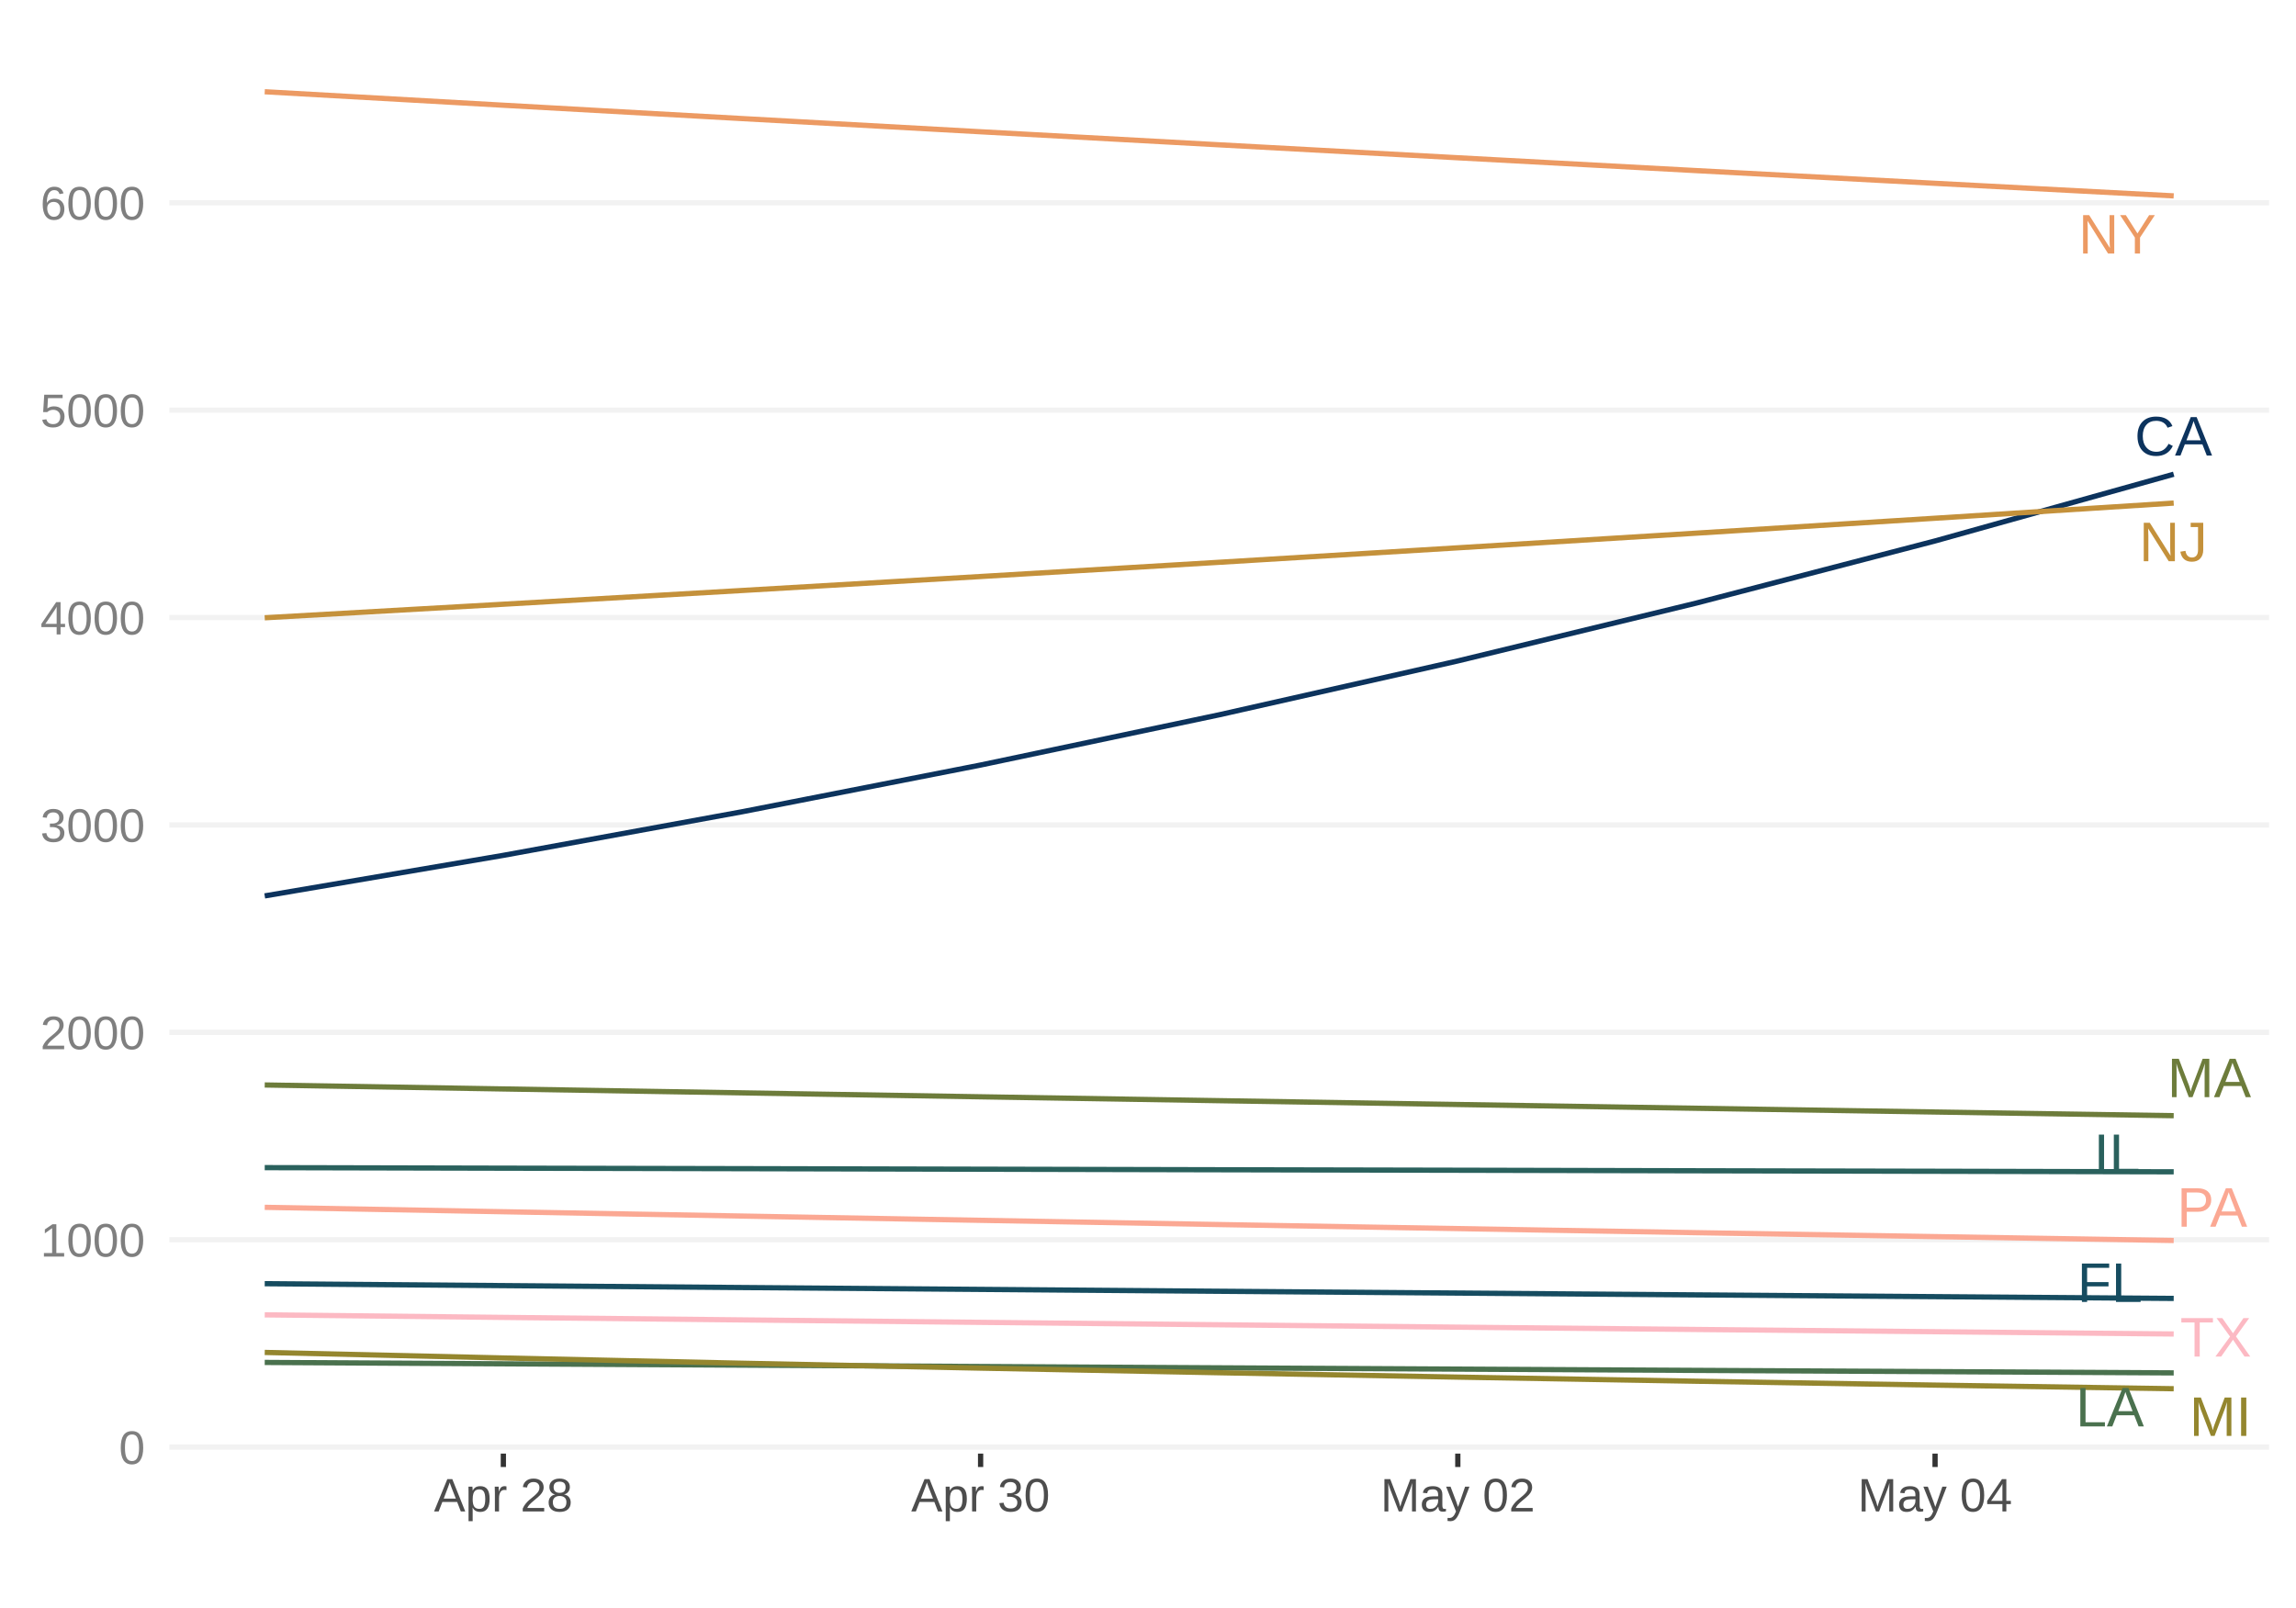
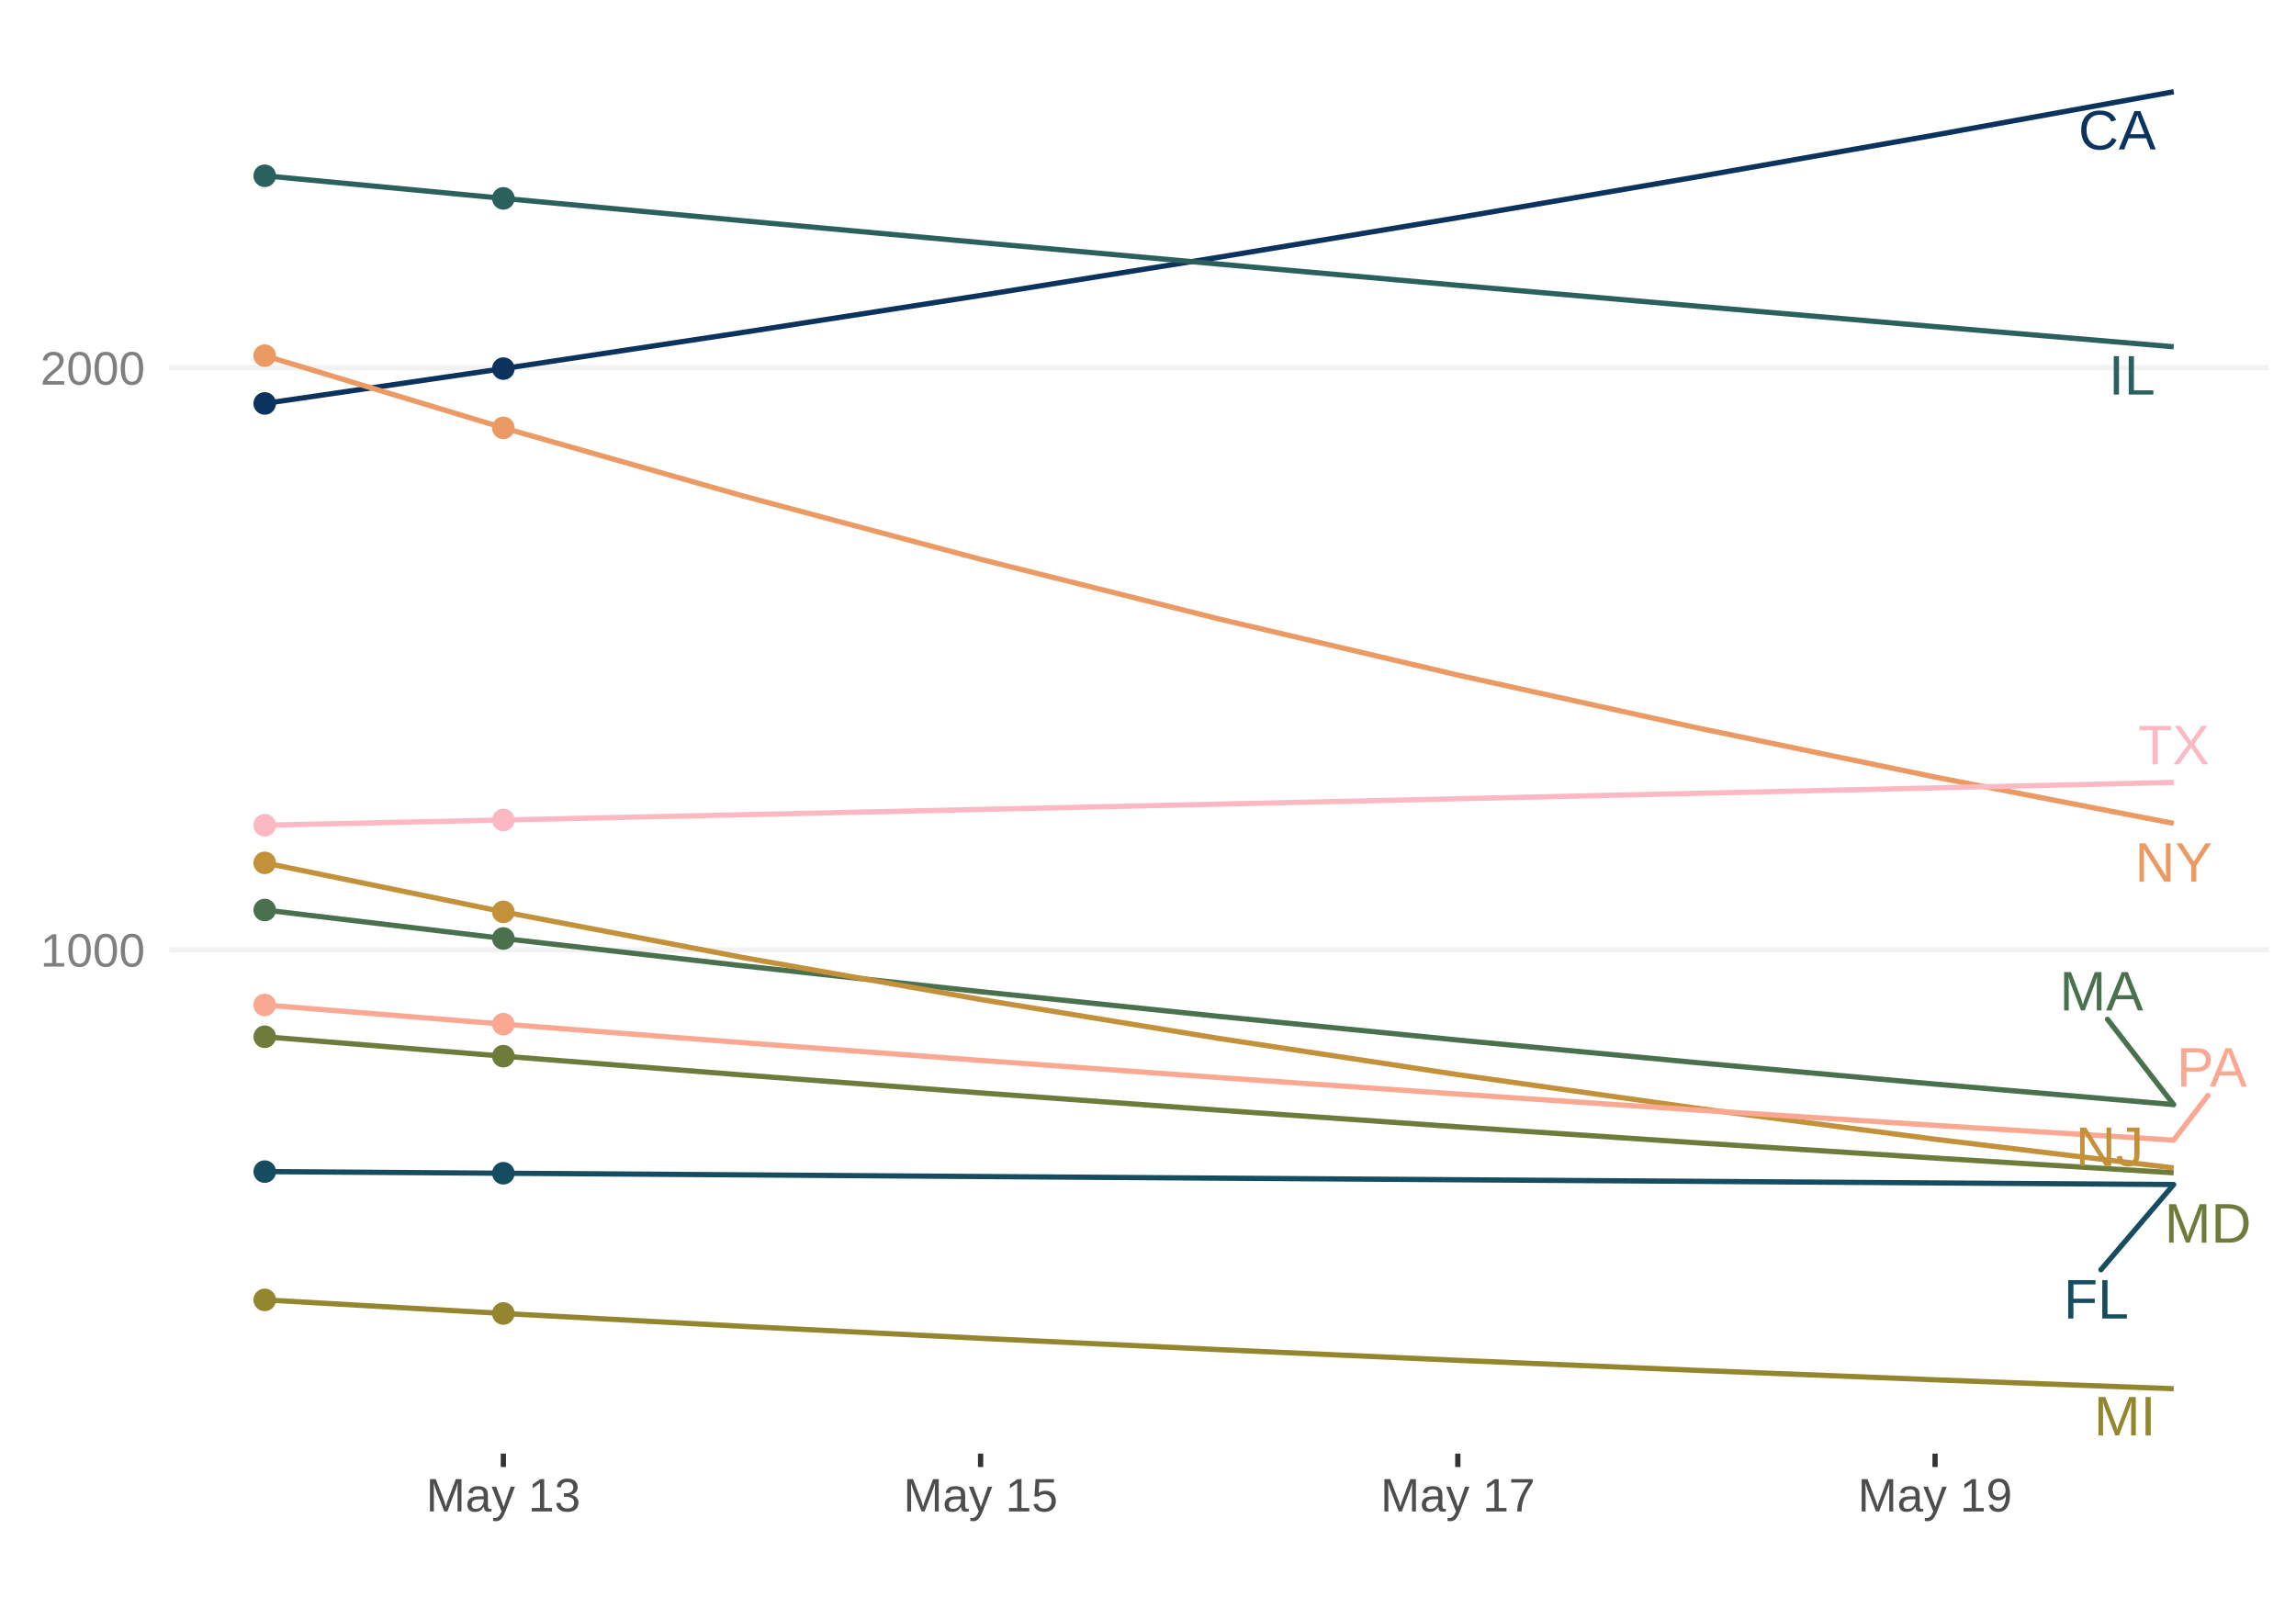
<svg xmlns="http://www.w3.org/2000/svg" viewBox="0 0 468.00 327.60">
  <defs>
    <style type="text/css">
    line, polyline, polygon, path, rect, circle {
      fill: none;
      stroke: #000000;
      stroke-linecap: round;
      stroke-linejoin: round;
      stroke-miterlimit: 10.00;
    }
  </style>
  </defs>
  <rect width="100%" height="100%" style="stroke: none; fill: none;" />
  <rect x="0.00" y="0.00" width="468.00" height="327.60" style="stroke-width: 1.07; stroke: none;" />
  <defs>
    <clipPath id="cpMzQuNTF8NDYyLjUyfDI5Ni4zMXw1LjQ4">
      <rect x="34.51" y="5.48" width="428.01" height="290.83" />
    </clipPath>
  </defs>
-   <polyline points="34.51,294.99 462.52,294.99 " style="stroke-width: 1.07; stroke: #000000; stroke-opacity: 0.051; stroke-linecap: butt;" clip-path="url(#cpMzQuNTF8NDYyLjUyfDI5Ni4zMXw1LjQ4)" />
-   <polyline points="34.51,252.72 462.52,252.72 " style="stroke-width: 1.07; stroke: #000000; stroke-opacity: 0.051; stroke-linecap: butt;" clip-path="url(#cpMzQuNTF8NDYyLjUyfDI5Ni4zMXw1LjQ4)" />
-   <polyline points="34.51,210.44 462.52,210.44 " style="stroke-width: 1.07; stroke: #000000; stroke-opacity: 0.051; stroke-linecap: butt;" clip-path="url(#cpMzQuNTF8NDYyLjUyfDI5Ni4zMXw1LjQ4)" />
-   <polyline points="34.51,168.17 462.52,168.17 " style="stroke-width: 1.07; stroke: #000000; stroke-opacity: 0.051; stroke-linecap: butt;" clip-path="url(#cpMzQuNTF8NDYyLjUyfDI5Ni4zMXw1LjQ4)" />
-   <polyline points="34.51,125.89 462.52,125.89 " style="stroke-width: 1.07; stroke: #000000; stroke-opacity: 0.051; stroke-linecap: butt;" clip-path="url(#cpMzQuNTF8NDYyLjUyfDI5Ni4zMXw1LjQ4)" />
-   <polyline points="34.51,83.61 462.52,83.61 " style="stroke-width: 1.07; stroke: #000000; stroke-opacity: 0.051; stroke-linecap: butt;" clip-path="url(#cpMzQuNTF8NDYyLjUyfDI5Ni4zMXw1LjQ4)" />
-   <polyline points="34.51,41.34 462.52,41.34 " style="stroke-width: 1.07; stroke: #000000; stroke-opacity: 0.051; stroke-linecap: butt;" clip-path="url(#cpMzQuNTF8NDYyLjUyfDI5Ni4zMXw1LjQ4)" />
-   <polyline points="53.96,182.63 102.60,174.36 151.24,165.48 199.88,155.95 248.51,145.71 297.15,134.73 345.79,122.93 394.43,110.27 443.07,96.67 " style="stroke-width: 1.07; stroke: #0C335D; stroke-linecap: butt;" clip-path="url(#cpMzQuNTF8NDYyLjUyfDI5Ni4zMXw1LjQ4)" />
-   <polyline points="53.96,261.68 102.60,262.07 151.24,262.46 199.88,262.84 248.51,263.22 297.15,263.59 345.79,263.96 394.43,264.32 443.07,264.68 " style="stroke-width: 1.07; stroke: #164C60; stroke-linecap: butt;" clip-path="url(#cpMzQuNTF8NDYyLjUyfDI5Ni4zMXw1LjQ4)" />
-   <polyline points="53.96,238.02 102.60,238.13 151.24,238.23 199.88,238.34 248.51,238.45 297.15,238.55 345.79,238.66 394.43,238.76 443.07,238.87 " style="stroke-width: 1.07; stroke: #2A615D; stroke-linecap: butt;" clip-path="url(#cpMzQuNTF8NDYyLjUyfDI5Ni4zMXw1LjQ4)" />
-   <polyline points="53.96,277.73 102.60,278.01 151.24,278.28 199.88,278.56 248.51,278.83 297.15,279.09 345.79,279.35 394.43,279.60 443.07,279.86 " style="stroke-width: 1.07; stroke: #4A714E; stroke-linecap: butt;" clip-path="url(#cpMzQuNTF8NDYyLjUyfDI5Ni4zMXw1LjQ4)" />
-   <polyline points="53.96,221.17 102.60,221.98 151.24,222.78 199.88,223.58 248.51,224.37 297.15,225.15 345.79,225.92 394.43,226.68 443.07,227.43 " style="stroke-width: 1.07; stroke: #6D7C3B; stroke-linecap: butt;" clip-path="url(#cpMzQuNTF8NDYyLjUyfDI5Ni4zMXw1LjQ4)" />
-   <polyline points="53.96,275.69 102.60,276.82 151.24,277.89 199.88,278.89 248.51,279.83 297.15,280.72 345.79,281.56 394.43,282.35 443.07,283.09 " style="stroke-width: 1.07; stroke: #94862E; stroke-linecap: butt;" clip-path="url(#cpMzQuNTF8NDYyLjUyfDI5Ni4zMXw1LjQ4)" />
-   <polyline points="53.96,125.93 102.60,123.17 151.24,120.37 199.88,117.52 248.51,114.62 297.15,111.67 345.79,108.68 394.43,105.64 443.07,102.55 " style="stroke-width: 1.07; stroke: #C4913B; stroke-linecap: butt;" clip-path="url(#cpMzQuNTF8NDYyLjUyfDI5Ni4zMXw1LjQ4)" />
-   <polyline points="53.96,18.70 102.60,21.45 151.24,24.17 199.88,26.86 248.51,29.52 297.15,32.16 345.79,34.78 394.43,37.37 443.07,39.93 " style="stroke-width: 1.07; stroke: #EC9A63; stroke-linecap: butt;" clip-path="url(#cpMzQuNTF8NDYyLjUyfDI5Ni4zMXw1LjQ4)" />
-   <polyline points="53.96,246.11 102.60,247.01 151.24,247.89 199.88,248.76 248.51,249.62 297.15,250.45 345.79,251.28 394.43,252.08 443.07,252.87 " style="stroke-width: 1.07; stroke: #FBA893; stroke-linecap: butt;" clip-path="url(#cpMzQuNTF8NDYyLjUyfDI5Ni4zMXw1LjQ4)" />
-   <polyline points="53.96,268.03 102.60,268.55 151.24,269.06 199.88,269.56 248.51,270.05 297.15,270.54 345.79,271.01 394.43,271.47 443.07,271.93 " style="stroke-width: 1.07; stroke: #FCB9C3; stroke-linecap: butt;" clip-path="url(#cpMzQuNTF8NDYyLjUyfDI5Ni4zMXw1LjQ4)" />
+   <polyline points="34.51,193.60 462.52,193.60 " style="stroke-width: 1.07; stroke: #000000; stroke-opacity: 0.051; stroke-linecap: butt;" clip-path="url(#cpMzQuNTF8NDYyLjUyfDI5Ni4zMXw1LjQ4)" />
+   <polyline points="34.51,74.97 462.52,74.97 " style="stroke-width: 1.07; stroke: #000000; stroke-opacity: 0.051; stroke-linecap: butt;" clip-path="url(#cpMzQuNTF8NDYyLjUyfDI5Ni4zMXw1LjQ4)" />
+   <polyline points="53.96,82.24 102.60,75.14 151.24,67.79 199.88,60.22 248.51,52.42 297.15,44.37 345.79,36.07 394.43,27.52 443.07,18.70 " style="stroke-width: 1.07; stroke: #0C335D; stroke-linecap: butt;" clip-path="url(#cpMzQuNTF8NDYyLjUyfDI5Ni4zMXw1LjQ4)" />
+   <polyline points="53.96,238.83 102.60,239.16 151.24,239.49 199.88,239.83 248.51,240.16 297.15,240.49 345.79,240.81 394.43,241.14 443.07,241.46 " style="stroke-width: 1.07; stroke: #164C60; stroke-linecap: butt;" clip-path="url(#cpMzQuNTF8NDYyLjUyfDI5Ni4zMXw1LjQ4)" />
+   <polyline points="53.96,35.83 102.60,40.44 151.24,44.98 199.88,49.45 248.51,53.84 297.15,58.16 345.79,62.40 394.43,66.58 443.07,70.69 " style="stroke-width: 1.07; stroke: #2A615D; stroke-linecap: butt;" clip-path="url(#cpMzQuNTF8NDYyLjUyfDI5Ni4zMXw1LjQ4)" />
+   <polyline points="53.96,185.50 102.60,191.31 151.24,196.86 199.88,202.15 248.51,207.19 297.15,212.01 345.79,216.61 394.43,220.99 443.07,225.17 " style="stroke-width: 1.07; stroke: #4A714E; stroke-linecap: butt;" clip-path="url(#cpMzQuNTF8NDYyLjUyfDI5Ni4zMXw1LjQ4)" />
+   <polyline points="53.96,211.34 102.60,215.30 151.24,219.12 199.88,222.79 248.51,226.31 297.15,229.70 345.79,232.95 394.43,236.07 443.07,239.07 " style="stroke-width: 1.07; stroke: #6D7C3B; stroke-linecap: butt;" clip-path="url(#cpMzQuNTF8NDYyLjUyfDI5Ni4zMXw1LjQ4)" />
+   <polyline points="53.96,264.98 102.60,267.75 151.24,270.36 199.88,272.81 248.51,275.12 297.15,277.30 345.79,279.34 394.43,281.27 443.07,283.09 " style="stroke-width: 1.07; stroke: #94862E; stroke-linecap: butt;" clip-path="url(#cpMzQuNTF8NDYyLjUyfDI5Ni4zMXw1LjQ4)" />
+   <polyline points="53.96,175.89 102.60,185.88 151.24,195.15 199.88,203.74 248.51,211.69 297.15,219.06 345.79,225.90 394.43,232.23 443.07,238.09 " style="stroke-width: 1.07; stroke: #C4913B; stroke-linecap: butt;" clip-path="url(#cpMzQuNTF8NDYyLjUyfDI5Ni4zMXw1LjQ4)" />
+   <polyline points="53.96,72.50 102.60,87.22 151.24,101.04 199.88,114.01 248.51,126.18 297.15,137.61 345.79,148.34 394.43,158.40 443.07,167.85 " style="stroke-width: 1.07; stroke: #EC9A63; stroke-linecap: butt;" clip-path="url(#cpMzQuNTF8NDYyLjUyfDI5Ni4zMXw1LjQ4)" />
+   <polyline points="53.96,204.86 102.60,208.77 151.24,212.53 199.88,216.16 248.51,219.66 297.15,223.02 345.79,226.27 394.43,229.40 443.07,232.41 " style="stroke-width: 1.07; stroke: #FBA893; stroke-linecap: butt;" clip-path="url(#cpMzQuNTF8NDYyLjUyfDI5Ni4zMXw1LjQ4)" />
+   <polyline points="53.96,168.22 102.60,167.15 151.24,166.08 199.88,165.00 248.51,163.92 297.15,162.82 345.79,161.72 394.43,160.61 443.07,159.49 " style="stroke-width: 1.07; stroke: #FCB9C3; stroke-linecap: butt;" clip-path="url(#cpMzQuNTF8NDYyLjUyfDI5Ni4zMXw1LjQ4)" />
+   <circle cx="53.96" cy="82.24" r="1.95" style="stroke-width: 0.71; stroke: #0C335D; fill: #0C335D;" clip-path="url(#cpMzQuNTF8NDYyLjUyfDI5Ni4zMXw1LjQ4)" />
+   <circle cx="102.60" cy="75.14" r="1.95" style="stroke-width: 0.71; stroke: #0C335D; fill: #0C335D;" clip-path="url(#cpMzQuNTF8NDYyLjUyfDI5Ni4zMXw1LjQ4)" />
+   <circle cx="53.96" cy="238.83" r="1.95" style="stroke-width: 0.71; stroke: #164C60; fill: #164C60;" clip-path="url(#cpMzQuNTF8NDYyLjUyfDI5Ni4zMXw1LjQ4)" />
+   <circle cx="102.60" cy="239.16" r="1.95" style="stroke-width: 0.71; stroke: #164C60; fill: #164C60;" clip-path="url(#cpMzQuNTF8NDYyLjUyfDI5Ni4zMXw1LjQ4)" />
+   <circle cx="53.96" cy="35.83" r="1.95" style="stroke-width: 0.71; stroke: #2A615D; fill: #2A615D;" clip-path="url(#cpMzQuNTF8NDYyLjUyfDI5Ni4zMXw1LjQ4)" />
+   <circle cx="102.60" cy="40.44" r="1.95" style="stroke-width: 0.71; stroke: #2A615D; fill: #2A615D;" clip-path="url(#cpMzQuNTF8NDYyLjUyfDI5Ni4zMXw1LjQ4)" />
+   <circle cx="53.96" cy="211.34" r="1.95" style="stroke-width: 0.71; stroke: #6D7C3B; fill: #6D7C3B;" clip-path="url(#cpMzQuNTF8NDYyLjUyfDI5Ni4zMXw1LjQ4)" />
+   <circle cx="102.60" cy="215.30" r="1.95" style="stroke-width: 0.71; stroke: #6D7C3B; fill: #6D7C3B;" clip-path="url(#cpMzQuNTF8NDYyLjUyfDI5Ni4zMXw1LjQ4)" />
+   <circle cx="53.96" cy="185.50" r="1.95" style="stroke-width: 0.71; stroke: #4A714E; fill: #4A714E;" clip-path="url(#cpMzQuNTF8NDYyLjUyfDI5Ni4zMXw1LjQ4)" />
+   <circle cx="102.60" cy="191.31" r="1.95" style="stroke-width: 0.71; stroke: #4A714E; fill: #4A714E;" clip-path="url(#cpMzQuNTF8NDYyLjUyfDI5Ni4zMXw1LjQ4)" />
+   <circle cx="53.96" cy="264.98" r="1.95" style="stroke-width: 0.71; stroke: #94862E; fill: #94862E;" clip-path="url(#cpMzQuNTF8NDYyLjUyfDI5Ni4zMXw1LjQ4)" />
+   <circle cx="102.60" cy="267.75" r="1.95" style="stroke-width: 0.71; stroke: #94862E; fill: #94862E;" clip-path="url(#cpMzQuNTF8NDYyLjUyfDI5Ni4zMXw1LjQ4)" />
+   <circle cx="53.96" cy="175.89" r="1.95" style="stroke-width: 0.71; stroke: #C4913B; fill: #C4913B;" clip-path="url(#cpMzQuNTF8NDYyLjUyfDI5Ni4zMXw1LjQ4)" />
+   <circle cx="102.60" cy="185.88" r="1.95" style="stroke-width: 0.71; stroke: #C4913B; fill: #C4913B;" clip-path="url(#cpMzQuNTF8NDYyLjUyfDI5Ni4zMXw1LjQ4)" />
+   <circle cx="53.96" cy="72.50" r="1.95" style="stroke-width: 0.71; stroke: #EC9A63; fill: #EC9A63;" clip-path="url(#cpMzQuNTF8NDYyLjUyfDI5Ni4zMXw1LjQ4)" />
+   <circle cx="102.60" cy="87.22" r="1.95" style="stroke-width: 0.71; stroke: #EC9A63; fill: #EC9A63;" clip-path="url(#cpMzQuNTF8NDYyLjUyfDI5Ni4zMXw1LjQ4)" />
+   <circle cx="53.96" cy="204.86" r="1.95" style="stroke-width: 0.71; stroke: #FBA893; fill: #FBA893;" clip-path="url(#cpMzQuNTF8NDYyLjUyfDI5Ni4zMXw1LjQ4)" />
+   <circle cx="102.60" cy="208.77" r="1.95" style="stroke-width: 0.71; stroke: #FBA893; fill: #FBA893;" clip-path="url(#cpMzQuNTF8NDYyLjUyfDI5Ni4zMXw1LjQ4)" />
+   <circle cx="53.96" cy="168.22" r="1.95" style="stroke-width: 0.71; stroke: #FCB9C3; fill: #FCB9C3;" clip-path="url(#cpMzQuNTF8NDYyLjUyfDI5Ni4zMXw1LjQ4)" />
+   <circle cx="102.60" cy="167.15" r="1.95" style="stroke-width: 0.71; stroke: #FCB9C3; fill: #FCB9C3;" clip-path="url(#cpMzQuNTF8NDYyLjUyfDI5Ni4zMXw1LjQ4)" />
  <g clip-path="url(#cpMzQuNTF8NDYyLjUyfDI5Ni4zMXw1LjQ4)">
-     <text x="435.11" y="92.86" style="font-size: 11.38px; fill: #0C335D; font-family: Arial;" textLength="15.81px" lengthAdjust="spacingAndGlyphs">CA</text>
+     <text x="423.64" y="30.47" style="font-size: 11.38px; fill: #0C335D; font-family: Arial;" textLength="15.81px" lengthAdjust="spacingAndGlyphs">CA</text>
+   </g>
+   <line x1="428.24" y1="258.83" x2="443.07" y2="241.46" style="stroke-width: 1.07; stroke: #164C60;" clip-path="url(#cpMzQuNTF8NDYyLjUyfDI5Ni4zMXw1LjQ4)" />
+   <g clip-path="url(#cpMzQuNTF8NDYyLjUyfDI5Ni4zMXw1LjQ4)">
+     <text x="420.63" y="268.78" style="font-size: 11.38px; fill: #164C60; font-family: Arial;" textLength="13.28px" lengthAdjust="spacingAndGlyphs">FL</text>
  </g>
  <g clip-path="url(#cpMzQuNTF8NDYyLjUyfDI5Ni4zMXw1LjQ4)">
-     <text x="423.42" y="265.40" style="font-size: 11.38px; fill: #164C60; font-family: Arial;" textLength="13.28px" lengthAdjust="spacingAndGlyphs">FL</text>
+     <text x="429.81" y="80.43" style="font-size: 11.38px; fill: #2A615D; font-family: Arial;" textLength="9.49px" lengthAdjust="spacingAndGlyphs">IL</text>
+   </g>
+   <line x1="429.58" y1="207.78" x2="443.07" y2="225.17" style="stroke-width: 1.07; stroke: #4A714E;" clip-path="url(#cpMzQuNTF8NDYyLjUyfDI5Ni4zMXw1LjQ4)" />
+   <g clip-path="url(#cpMzQuNTF8NDYyLjUyfDI5Ni4zMXw1LjQ4)">
+     <text x="419.80" y="205.98" style="font-size: 11.38px; fill: #4A714E; font-family: Arial;" textLength="17.07px" lengthAdjust="spacingAndGlyphs">MA</text>
  </g>
  <g clip-path="url(#cpMzQuNTF8NDYyLjUyfDI5Ni4zMXw1LjQ4)">
-     <text x="426.77" y="239.12" style="font-size: 11.38px; fill: #2A615D; font-family: Arial;" textLength="9.49px" lengthAdjust="spacingAndGlyphs">IL</text>
+     <text x="441.19" y="253.30" style="font-size: 11.38px; fill: #6D7C3B; font-family: Arial;" textLength="17.70px" lengthAdjust="spacingAndGlyphs">MD</text>
  </g>
  <g clip-path="url(#cpMzQuNTF8NDYyLjUyfDI5Ni4zMXw1LjQ4)">
-     <text x="423.10" y="290.78" style="font-size: 11.38px; fill: #4A714E; font-family: Arial;" textLength="13.92px" lengthAdjust="spacingAndGlyphs">LA</text>
+     <text x="426.80" y="292.61" style="font-size: 11.38px; fill: #94862E; font-family: Arial;" textLength="12.64px" lengthAdjust="spacingAndGlyphs">MI</text>
  </g>
  <g clip-path="url(#cpMzQuNTF8NDYyLjUyfDI5Ni4zMXw1LjQ4)">
-     <text x="441.78" y="223.66" style="font-size: 11.38px; fill: #6D7C3B; font-family: Arial;" textLength="17.07px" lengthAdjust="spacingAndGlyphs">MA</text>
+     <text x="423.05" y="237.69" style="font-size: 11.38px; fill: #C4913B; font-family: Arial;" textLength="13.91px" lengthAdjust="spacingAndGlyphs">NJ</text>
  </g>
  <g clip-path="url(#cpMzQuNTF8NDYyLjUyfDI5Ni4zMXw1LjQ4)">
-     <text x="446.28" y="292.71" style="font-size: 11.38px; fill: #94862E; font-family: Arial;" textLength="12.64px" lengthAdjust="spacingAndGlyphs">MI</text>
+     <text x="435.15" y="179.74" style="font-size: 11.38px; fill: #EC9A63; font-family: Arial;" textLength="15.81px" lengthAdjust="spacingAndGlyphs">NY</text>
+   </g>
+   <line x1="450.06" y1="223.30" x2="443.07" y2="232.41" style="stroke-width: 1.07; stroke: #FBA893;" clip-path="url(#cpMzQuNTF8NDYyLjUyfDI5Ni4zMXw1LjQ4)" />
+   <g clip-path="url(#cpMzQuNTF8NDYyLjUyfDI5Ni4zMXw1LjQ4)">
+     <text x="443.67" y="221.50" style="font-size: 11.38px; fill: #FBA893; font-family: Arial;" textLength="15.18px" lengthAdjust="spacingAndGlyphs">PA</text>
  </g>
  <g clip-path="url(#cpMzQuNTF8NDYyLjUyfDI5Ni4zMXw1LjQ4)">
-     <text x="436.03" y="114.40" style="font-size: 11.38px; fill: #C4913B; font-family: Arial;" textLength="13.91px" lengthAdjust="spacingAndGlyphs">NJ</text>
-   </g>
-   <g clip-path="url(#cpMzQuNTF8NDYyLjUyfDI5Ni4zMXw1LjQ4)">
-     <text x="423.67" y="51.68" style="font-size: 11.38px; fill: #EC9A63; font-family: Arial;" textLength="15.81px" lengthAdjust="spacingAndGlyphs">NY</text>
-   </g>
-   <g clip-path="url(#cpMzQuNTF8NDYyLjUyfDI5Ni4zMXw1LjQ4)">
-     <text x="443.74" y="250.06" style="font-size: 11.38px; fill: #FBA893; font-family: Arial;" textLength="15.18px" lengthAdjust="spacingAndGlyphs">PA</text>
-   </g>
-   <g clip-path="url(#cpMzQuNTF8NDYyLjUyfDI5Ni4zMXw1LjQ4)">
-     <text x="444.38" y="276.53" style="font-size: 11.38px; fill: #FCB9C3; font-family: Arial;" textLength="14.54px" lengthAdjust="spacingAndGlyphs">TX</text>
+     <text x="435.83" y="155.81" style="font-size: 11.38px; fill: #FCB9C3; font-family: Arial;" textLength="14.54px" lengthAdjust="spacingAndGlyphs">TX</text>
  </g>
  <defs>
    <clipPath id="cpMC4wMHw0NjguMDB8MzI3LjYwfDAuMDA=">
      <rect x="0.00" y="0.00" width="468.00" height="327.60" />
    </clipPath>
  </defs>
  <g clip-path="url(#cpMC4wMHw0NjguMDB8MzI3LjYwfDAuMDA=)">
-     <text x="24.24" y="298.43" style="font-size: 9.60px; fill: #7F7F7F; font-family: Arial;" textLength="5.34px" lengthAdjust="spacingAndGlyphs">0</text>
+     <text x="8.22" y="197.04" style="font-size: 9.60px; fill: #7F7F7F; font-family: Arial;" textLength="21.36px" lengthAdjust="spacingAndGlyphs">1000</text>
  </g>
  <g clip-path="url(#cpMC4wMHw0NjguMDB8MzI3LjYwfDAuMDA=)">
-     <text x="8.22" y="256.15" style="font-size: 9.60px; fill: #7F7F7F; font-family: Arial;" textLength="21.36px" lengthAdjust="spacingAndGlyphs">1000</text>
-   </g>
-   <g clip-path="url(#cpMC4wMHw0NjguMDB8MzI3LjYwfDAuMDA=)">
-     <text x="8.22" y="213.88" style="font-size: 9.60px; fill: #7F7F7F; font-family: Arial;" textLength="21.36px" lengthAdjust="spacingAndGlyphs">2000</text>
-   </g>
-   <g clip-path="url(#cpMC4wMHw0NjguMDB8MzI3LjYwfDAuMDA=)">
-     <text x="8.22" y="171.60" style="font-size: 9.60px; fill: #7F7F7F; font-family: Arial;" textLength="21.36px" lengthAdjust="spacingAndGlyphs">3000</text>
-   </g>
-   <g clip-path="url(#cpMC4wMHw0NjguMDB8MzI3LjYwfDAuMDA=)">
-     <text x="8.22" y="129.33" style="font-size: 9.60px; fill: #7F7F7F; font-family: Arial;" textLength="21.36px" lengthAdjust="spacingAndGlyphs">4000</text>
-   </g>
-   <g clip-path="url(#cpMC4wMHw0NjguMDB8MzI3LjYwfDAuMDA=)">
-     <text x="8.22" y="87.05" style="font-size: 9.60px; fill: #7F7F7F; font-family: Arial;" textLength="21.36px" lengthAdjust="spacingAndGlyphs">5000</text>
-   </g>
-   <g clip-path="url(#cpMC4wMHw0NjguMDB8MzI3LjYwfDAuMDA=)">
-     <text x="8.22" y="44.77" style="font-size: 9.60px; fill: #7F7F7F; font-family: Arial;" textLength="21.36px" lengthAdjust="spacingAndGlyphs">6000</text>
+     <text x="8.22" y="78.41" style="font-size: 9.60px; fill: #7F7F7F; font-family: Arial;" textLength="21.36px" lengthAdjust="spacingAndGlyphs">2000</text>
  </g>
  <polyline points="102.60,299.05 102.60,296.31 " style="stroke-width: 1.07; stroke: #333333; stroke-linecap: butt;" clip-path="url(#cpMC4wMHw0NjguMDB8MzI3LjYwfDAuMDA=)" />
  <polyline points="199.88,299.05 199.88,296.31 " style="stroke-width: 1.07; stroke: #333333; stroke-linecap: butt;" clip-path="url(#cpMC4wMHw0NjguMDB8MzI3LjYwfDAuMDA=)" />
  <polyline points="297.15,299.05 297.15,296.31 " style="stroke-width: 1.07; stroke: #333333; stroke-linecap: butt;" clip-path="url(#cpMC4wMHw0NjguMDB8MzI3LjYwfDAuMDA=)" />
  <polyline points="394.43,299.05 394.43,296.31 " style="stroke-width: 1.07; stroke: #333333; stroke-linecap: butt;" clip-path="url(#cpMC4wMHw0NjguMDB8MzI3LjYwfDAuMDA=)" />
  <g clip-path="url(#cpMC4wMHw0NjguMDB8MzI3LjYwfDAuMDA=)">
-     <text x="88.46" y="308.11" style="font-size: 9.60px; fill: #4D4D4D; font-family: Arial;" textLength="28.28px" lengthAdjust="spacingAndGlyphs">Apr 28</text>
+     <text x="86.86" y="308.11" style="font-size: 9.60px; fill: #4D4D4D; font-family: Arial;" textLength="31.48px" lengthAdjust="spacingAndGlyphs">May 13</text>
  </g>
  <g clip-path="url(#cpMC4wMHw0NjguMDB8MzI3LjYwfDAuMDA=)">
-     <text x="185.73" y="308.11" style="font-size: 9.60px; fill: #4D4D4D; font-family: Arial;" textLength="28.28px" lengthAdjust="spacingAndGlyphs">Apr 30</text>
+     <text x="184.14" y="308.11" style="font-size: 9.60px; fill: #4D4D4D; font-family: Arial;" textLength="31.48px" lengthAdjust="spacingAndGlyphs">May 15</text>
  </g>
  <g clip-path="url(#cpMC4wMHw0NjguMDB8MzI3LjYwfDAuMDA=)">
-     <text x="281.41" y="308.11" style="font-size: 9.60px; fill: #4D4D4D; font-family: Arial;" textLength="31.48px" lengthAdjust="spacingAndGlyphs">May 02</text>
+     <text x="281.41" y="308.11" style="font-size: 9.60px; fill: #4D4D4D; font-family: Arial;" textLength="31.48px" lengthAdjust="spacingAndGlyphs">May 17</text>
  </g>
  <g clip-path="url(#cpMC4wMHw0NjguMDB8MzI3LjYwfDAuMDA=)">
-     <text x="378.69" y="308.11" style="font-size: 9.60px; fill: #4D4D4D; font-family: Arial;" textLength="31.48px" lengthAdjust="spacingAndGlyphs">May 04</text>
+     <text x="378.69" y="308.11" style="font-size: 9.60px; fill: #4D4D4D; font-family: Arial;" textLength="31.48px" lengthAdjust="spacingAndGlyphs">May 19</text>
  </g>
</svg>
